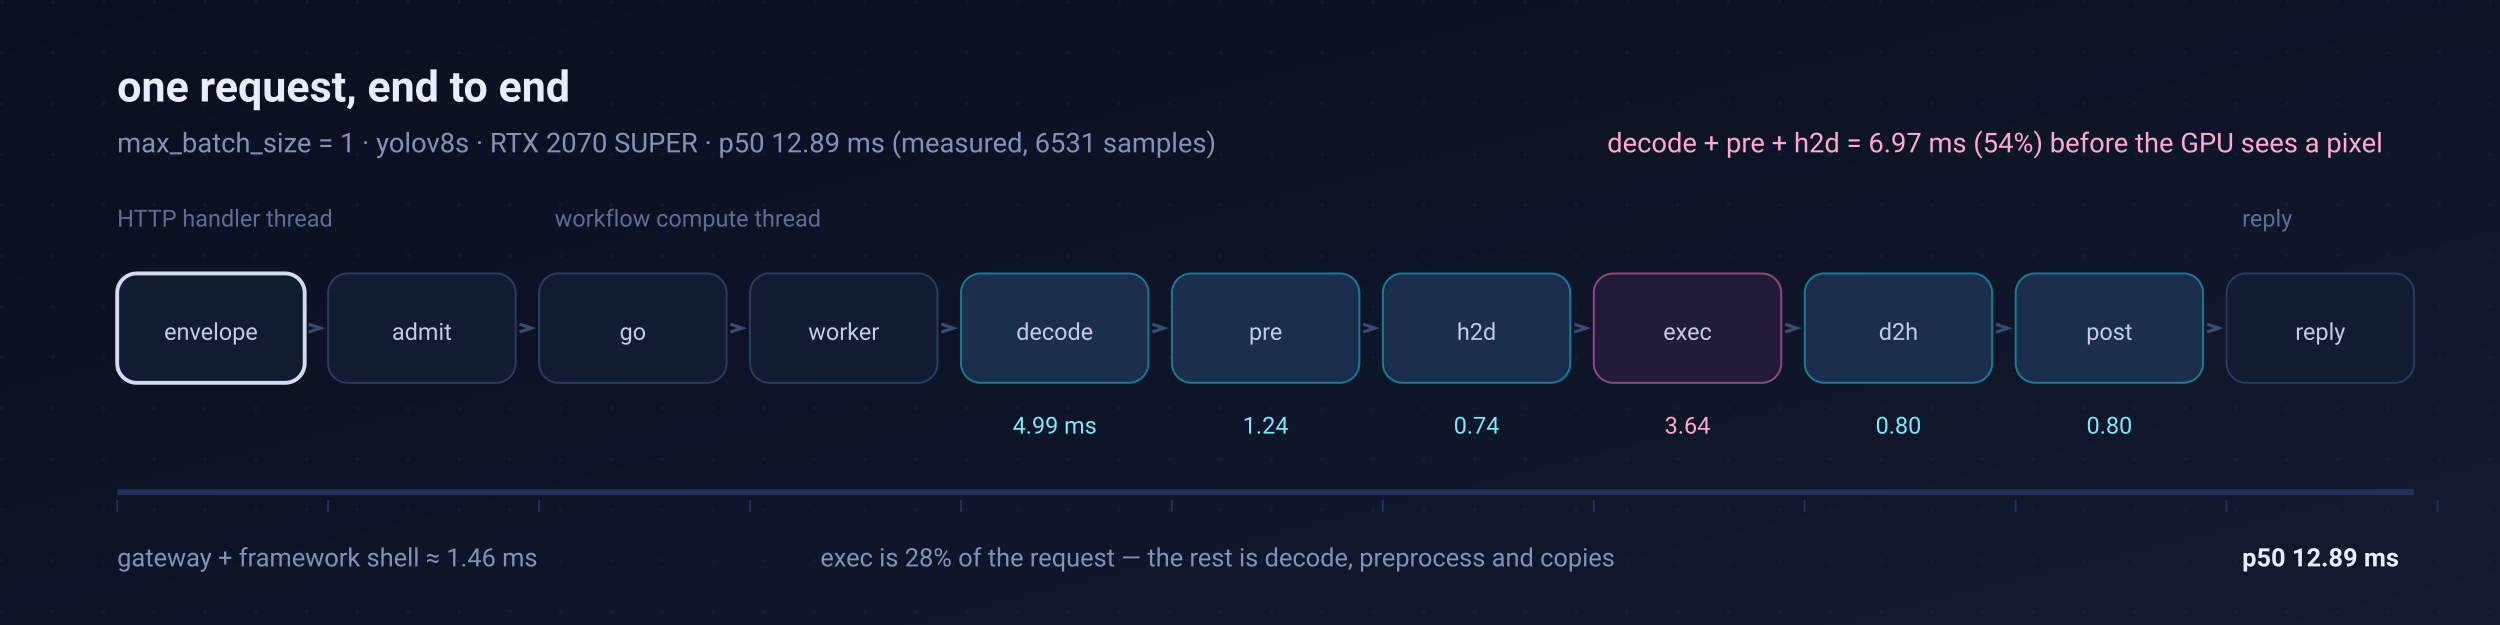
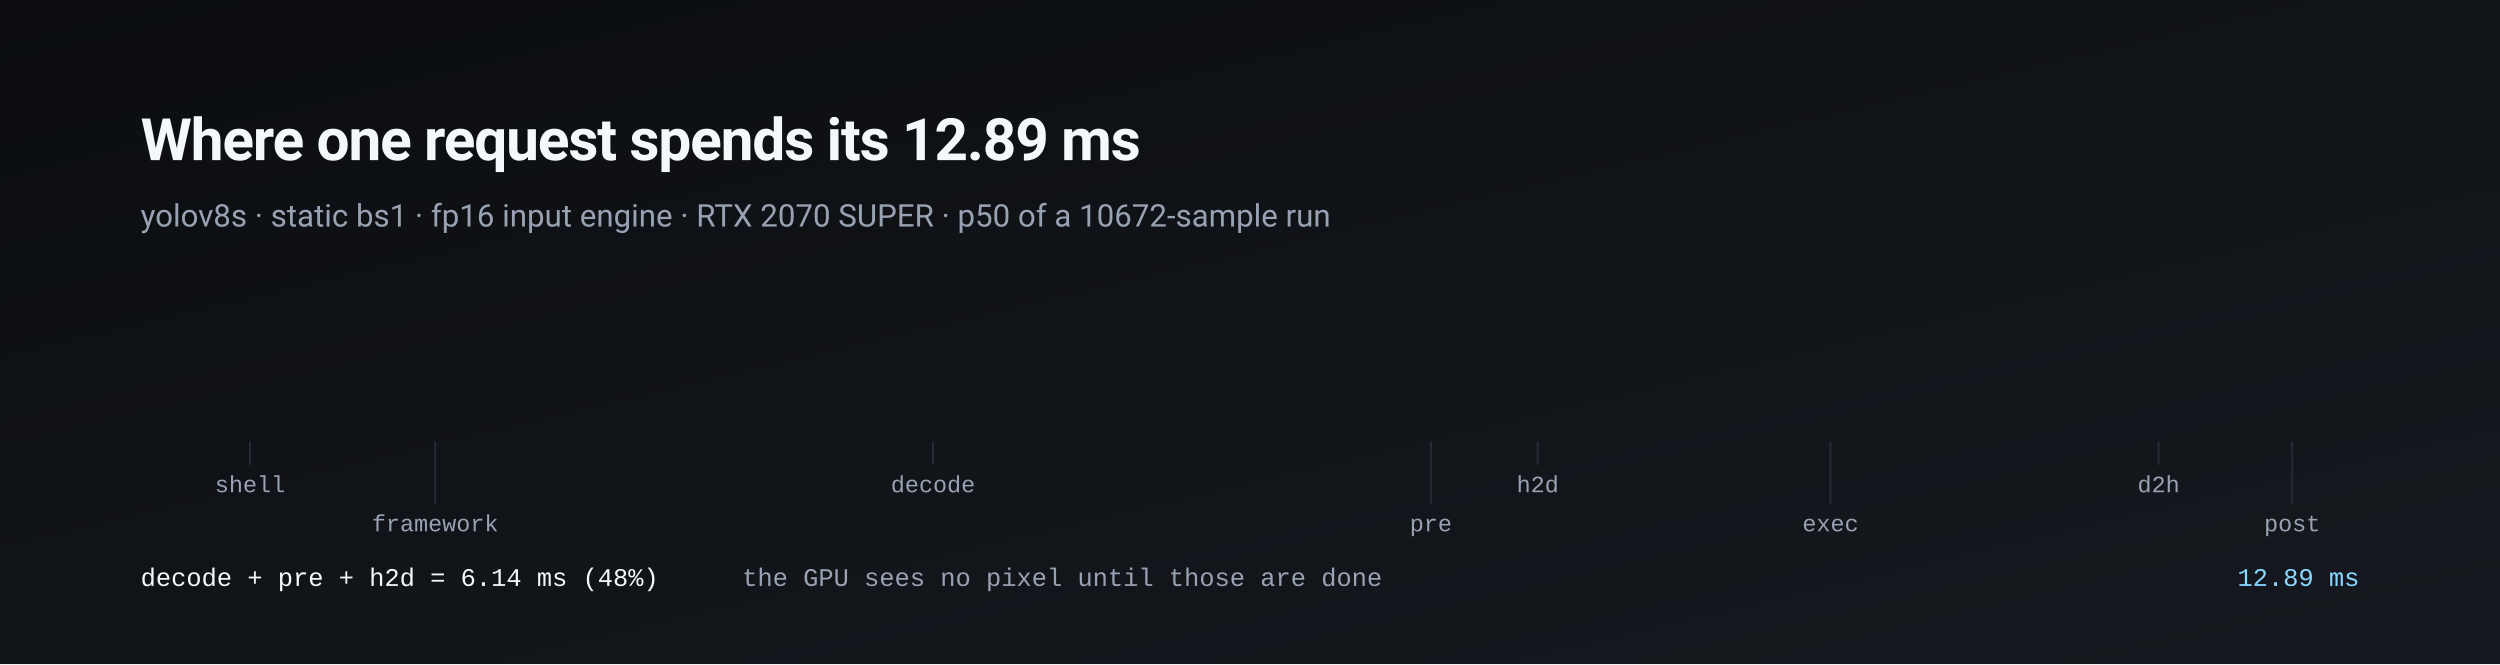
- <svg xmlns="http://www.w3.org/2000/svg" viewBox="0 0 1280 320" width="1280" height="320" role="img" aria-label="one request pipeline with measured stage times">
+ <svg xmlns="http://www.w3.org/2000/svg" viewBox="0 0 1280 340" width="1280" height="340" role="img">
  <defs>
-     <linearGradient id="pbg" x1="0" y1="0" x2="1" y2="1">
-       <stop offset="0%" stop-color="#0a0f1e" />
-       <stop offset="100%" stop-color="#121a30" />
+     <linearGradient id="bg" x1="0" y1="0" x2="0.9" y2="1">
+       <stop offset="0%" stop-color="#0b0d10" />
+       <stop offset="100%" stop-color="#15191f" />
    </linearGradient>
-     <linearGradient id="fill" x1="0" y1="0" x2="1" y2="0">
-       <stop offset="0%" stop-color="#22d3ee" stop-opacity="0.55" />
-       <stop offset="100%" stop-color="#f472b6" stop-opacity="0.55" />
+     <linearGradient id="sheen" x1="0" y1="0" x2="1" y2="0">
+       <stop offset="0%" stop-color="#8ad7ff" stop-opacity="0" />
+       <stop offset="50%" stop-color="#8ad7ff" stop-opacity="0.55" />
+       <stop offset="100%" stop-color="#8ad7ff" stop-opacity="0" />
+       <animate attributeName="x1" values="-0.4;1.1" dur="7s" repeatCount="indefinite" />
+       <animate attributeName="x2" values="0;1.5" dur="7s" repeatCount="indefinite" />
    </linearGradient>
-     <pattern id="dots" width="26" height="26" patternUnits="userSpaceOnUse">
-       <circle cx="1" cy="1" r="1" fill="#1b2742" />
-     </pattern>
  </defs>
-   <rect width="1280" height="320" fill="url(#pbg)" />
-   <rect width="100%" height="100%" fill="url(#dots)" opacity="0.35" />
+   <rect width="1280" height="340" fill="url(#bg)" />
  <g font-family="ui-sans-serif,-apple-system,'Segoe UI',Roboto,Helvetica,Arial,sans-serif">
-     <text x="60" y="52" fill="#e8eeff" font-size="22" font-weight="700">one request, end to end</text>
-     <text x="60" y="78" fill="#8391b8" font-size="14">max_batch_size = 1 · yolov8s · RTX 2070 SUPER · p50 12.89 ms (measured, 6531 samples)</text>
-     <text x="1220" y="78" fill="#ffa8d0" font-size="14" text-anchor="end">decode + pre + h2d = 6.97 ms (54%) before the GPU sees a pixel</text>
-     <text x="60" y="116" fill="#5f6d96" font-size="12">HTTP handler thread</text>
-     <text x="284" y="116" fill="#5f6d96" font-size="12">workflow compute thread</text>
-     <text x="1148" y="116" fill="#5f6d96" font-size="12">reply</text>
-     <line x1="60" y1="252" x2="1236" y2="252" stroke="#22305a" stroke-width="3" />
-     <line x1="60" y1="252" x2="60" y2="252" stroke="url(#fill)" stroke-width="3">
-       <animate attributeName="x2" values="60;1236" dur="11s" repeatCount="indefinite" />
-     </line>
-     <g font-size="12" fill="#c3cbe6" text-anchor="middle">
-       <g>
-         <rect x="60" y="140" width="96" height="56" rx="10" fill="#111b31" stroke="#2b3a63" />
-         <text x="108" y="174">envelope</text>
-       </g>
-       <g>
-         <rect x="168" y="140" width="96" height="56" rx="10" fill="#111b31" stroke="#2b3a63" />
-         <text x="216" y="174">admit</text>
-       </g>
-       <g>
-         <rect x="276" y="140" width="96" height="56" rx="10" fill="#111b31" stroke="#2b3a63" />
-         <text x="324" y="174">go</text>
-       </g>
-       <g>
-         <rect x="384" y="140" width="96" height="56" rx="10" fill="#111b31" stroke="#2b3a63" />
-         <text x="432" y="174">worker</text>
-       </g>
-       <g>
-         <rect x="492" y="140" width="96" height="56" rx="10" fill="#1b2f4d" stroke="#22d3ee" stroke-opacity="0.5" />
-         <text x="540" y="174">decode</text>
-       </g>
-       <g>
-         <rect x="600" y="140" width="96" height="56" rx="10" fill="#1b2f4d" stroke="#22d3ee" stroke-opacity="0.5" />
-         <text x="648" y="174">pre</text>
-       </g>
-       <g>
-         <rect x="708" y="140" width="96" height="56" rx="10" fill="#1b2f4d" stroke="#22d3ee" stroke-opacity="0.5" />
-         <text x="756" y="174">h2d</text>
-       </g>
-       <g>
-         <rect x="816" y="140" width="96" height="56" rx="10" fill="#241a3a" stroke="#f472b6" stroke-opacity="0.55" />
-         <text x="864" y="174">exec</text>
-       </g>
-       <g>
-         <rect x="924" y="140" width="96" height="56" rx="10" fill="#1b2f4d" stroke="#22d3ee" stroke-opacity="0.5" />
-         <text x="972" y="174">d2h</text>
-       </g>
-       <g>
-         <rect x="1032" y="140" width="96" height="56" rx="10" fill="#1b2f4d" stroke="#22d3ee" stroke-opacity="0.5" />
-         <text x="1080" y="174">post</text>
-       </g>
-       <g>
-         <rect x="1140" y="140" width="96" height="56" rx="10" fill="#111b31" stroke="#2b3a63" />
-         <text x="1188" y="174">reply</text>
-       </g>
-     </g>
-     <path d="M158,166 L164,168 L158,170" fill="none" stroke="#3d4a72" stroke-width="1.6" />
-     <path d="M266,166 L272,168 L266,170" fill="none" stroke="#3d4a72" stroke-width="1.6" />
-     <path d="M374,166 L380,168 L374,170" fill="none" stroke="#3d4a72" stroke-width="1.6" />
-     <path d="M482,166 L488,168 L482,170" fill="none" stroke="#3d4a72" stroke-width="1.6" />
-     <path d="M590,166 L596,168 L590,170" fill="none" stroke="#3d4a72" stroke-width="1.6" />
-     <path d="M698,166 L704,168 L698,170" fill="none" stroke="#3d4a72" stroke-width="1.6" />
-     <path d="M806,166 L812,168 L806,170" fill="none" stroke="#3d4a72" stroke-width="1.6" />
-     <path d="M914,166 L920,168 L914,170" fill="none" stroke="#3d4a72" stroke-width="1.6" />
-     <path d="M1022,166 L1028,168 L1022,170" fill="none" stroke="#3d4a72" stroke-width="1.6" />
-     <path d="M1130,166 L1136,168 L1130,170" fill="none" stroke="#3d4a72" stroke-width="1.6" />
-     <line x1="60" y1="256" x2="60" y2="262" stroke="#22305a" />
-     <line x1="168" y1="256" x2="168" y2="262" stroke="#22305a" />
-     <line x1="276" y1="256" x2="276" y2="262" stroke="#22305a" />
-     <line x1="384" y1="256" x2="384" y2="262" stroke="#22305a" />
-     <line x1="492" y1="256" x2="492" y2="262" stroke="#22305a" />
-     <line x1="600" y1="256" x2="600" y2="262" stroke="#22305a" />
-     <line x1="708" y1="256" x2="708" y2="262" stroke="#22305a" />
-     <line x1="816" y1="256" x2="816" y2="262" stroke="#22305a" />
-     <line x1="924" y1="256" x2="924" y2="262" stroke="#22305a" />
-     <line x1="1032" y1="256" x2="1032" y2="262" stroke="#22305a" />
-     <line x1="1140" y1="256" x2="1140" y2="262" stroke="#22305a" />
-     <line x1="1248" y1="256" x2="1248" y2="262" stroke="#22305a" />
-     <rect x="60" y="140" width="96" height="56" rx="10" fill="none" stroke="#e8eeff" stroke-width="2" opacity="0.9">
-       <animate attributeName="x" values="60;168;276;384;492;600;708;816;924;1032;1140;60" keyTimes="0;0.09;0.18;0.27;0.36;0.45;0.54;0.63;0.72;0.81;0.9;1" calcMode="discrete" dur="11s" repeatCount="indefinite" />
+     <text x="72" y="82" fill="#f4f7fb" font-size="30" font-weight="700" letter-spacing="-0.6">Where one request spends its 12.89 ms</text>
+     <text x="72" y="116" fill="#98a2b3" font-size="16">yolov8s · static bs1 · fp16 input engine · RTX 2070 SUPER · p50 of a 10672-sample run</text>
+   </g>
+   <g font-family="ui-monospace,SFMono-Regular,Menlo,Consolas,'Liberation Mono',monospace" font-size="12">
+     <rect x="72.0" y="176" width="0" height="46" rx="3" fill="#252b34" fill-opacity="0.85">
+       <animate attributeName="width" values="0;112.0" dur="0.9s" fill="freeze" />
    </rect>
-     <g font-size="12" fill="#7ce8fa" text-anchor="middle">
-       <text x="540" y="222">4.99 ms</text>
-       <text x="648" y="222">1.24</text>
-       <text x="756" y="222">0.74</text>
-       <text x="864" y="222" fill="#ffa8d0">3.64</text>
-       <text x="972" y="222">0.80</text>
-       <text x="1080" y="222">0.80</text>
-     </g>
-     <g font-size="13" fill="#8391b8">
-       <text x="60" y="290">gateway + framework shell ≈ 1.46 ms</text>
-       <text x="420" y="290">exec is 28% of the request — the rest is decode, preprocess and copies</text>
-       <text x="1148" y="290" fill="#e8eeff" font-weight="700">p50 12.89 ms</text>
-     </g>
+     <rect x="184.0" y="176" width="0" height="46" rx="3" fill="#252b34" fill-opacity="0.85">
+       <animate attributeName="width" values="0;77.6" dur="0.9s" fill="freeze" />
+     </rect>
+     <rect x="261.6" y="176" width="0" height="46" rx="3" fill="#8ad7ff" fill-opacity="0.85">
+       <animate attributeName="width" values="0;432.2" dur="0.9s" fill="freeze" />
+     </rect>
+     <rect x="693.8" y="176" width="0" height="46" rx="3" fill="#8ad7ff" fill-opacity="0.85">
+       <animate attributeName="width" values="0;77.6" dur="0.9s" fill="freeze" />
+     </rect>
+     <rect x="771.4" y="176" width="0" height="46" rx="3" fill="#8ad7ff" fill-opacity="0.85">
+       <animate attributeName="width" values="0;31.8" dur="0.9s" fill="freeze" />
+     </rect>
+     <rect x="803.2" y="176" width="0" height="46" rx="3" fill="#ffb877" fill-opacity="0.85">
+       <animate attributeName="width" values="0;268.1" dur="0.9s" fill="freeze" />
+     </rect>
+     <rect x="1071.3" y="176" width="0" height="46" rx="3" fill="#8ad7ff" fill-opacity="0.85">
+       <animate attributeName="width" values="0;67.9" dur="0.9s" fill="freeze" />
+     </rect>
+     <rect x="1139.2" y="176" width="0" height="46" rx="3" fill="#8ad7ff" fill-opacity="0.85">
+       <animate attributeName="width" values="0;68.8" dur="0.9s" fill="freeze" />
+     </rect>
+     <text x="128.0" y="252" fill="#98a2b3" text-anchor="middle">shell</text>
+     <line x1="128.0" y1="226" x2="128.0" y2="238" stroke="#252b34" />
+     <text x="222.8" y="272" fill="#98a2b3" text-anchor="middle">framework</text>
+     <line x1="222.8" y1="226" x2="222.8" y2="258" stroke="#252b34" />
+     <text x="477.7" y="252" fill="#98a2b3" text-anchor="middle">decode</text>
+     <line x1="477.7" y1="226" x2="477.7" y2="238" stroke="#252b34" />
+     <text x="732.6" y="272" fill="#98a2b3" text-anchor="middle">pre</text>
+     <line x1="732.6" y1="226" x2="732.6" y2="258" stroke="#252b34" />
+     <text x="787.3" y="252" fill="#98a2b3" text-anchor="middle">h2d</text>
+     <line x1="787.3" y1="226" x2="787.3" y2="238" stroke="#252b34" />
+     <text x="937.2" y="272" fill="#98a2b3" text-anchor="middle">exec</text>
+     <line x1="937.2" y1="226" x2="937.2" y2="258" stroke="#252b34" />
+     <text x="1105.2" y="252" fill="#98a2b3" text-anchor="middle">d2h</text>
+     <line x1="1105.2" y1="226" x2="1105.2" y2="238" stroke="#252b34" />
+     <text x="1173.6" y="272" fill="#98a2b3" text-anchor="middle">post</text>
+     <line x1="1173.6" y1="226" x2="1173.6" y2="258" stroke="#252b34" />
+   </g>
+   <g font-family="ui-monospace,SFMono-Regular,Menlo,Consolas,'Liberation Mono',monospace" font-size="13">
+     <text x="72" y="300" fill="#f4f7fb">decode + pre + h2d = 6.14 ms (48%)</text>
+     <text x="380" y="300" fill="#98a2b3">the GPU sees no pixel until those are done</text>
+     <text x="1208" y="300" fill="#8ad7ff" text-anchor="end">12.89 ms</text>
  </g>
</svg>
